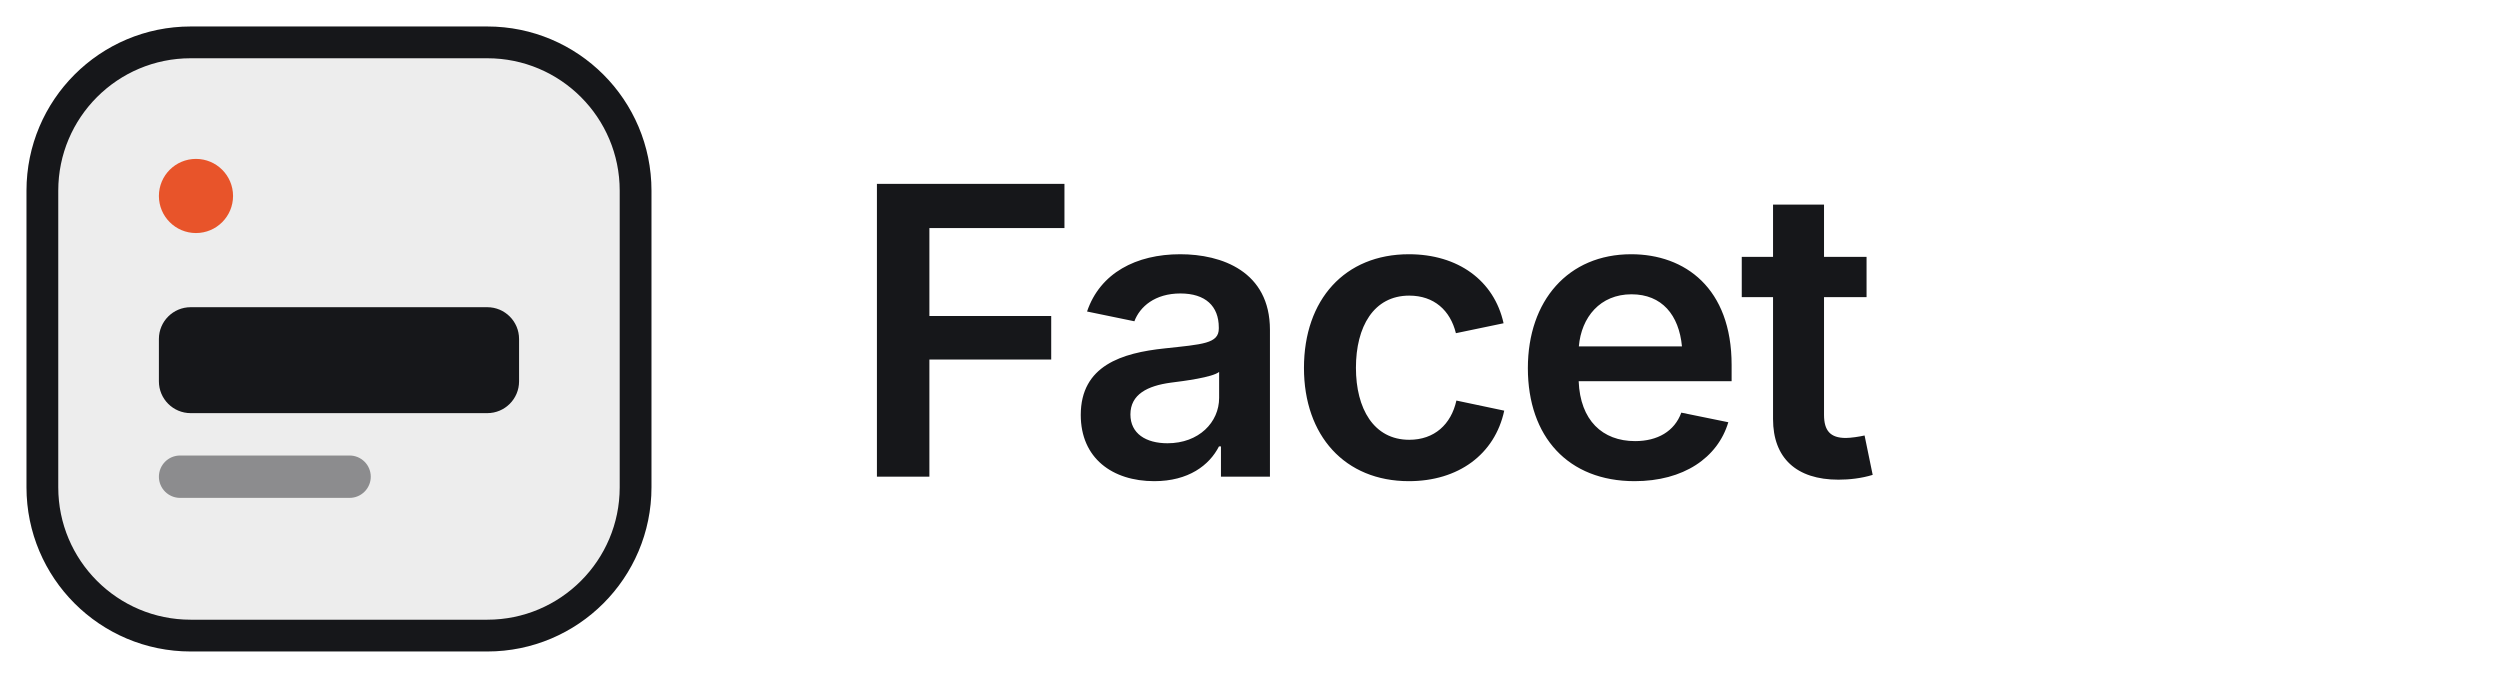
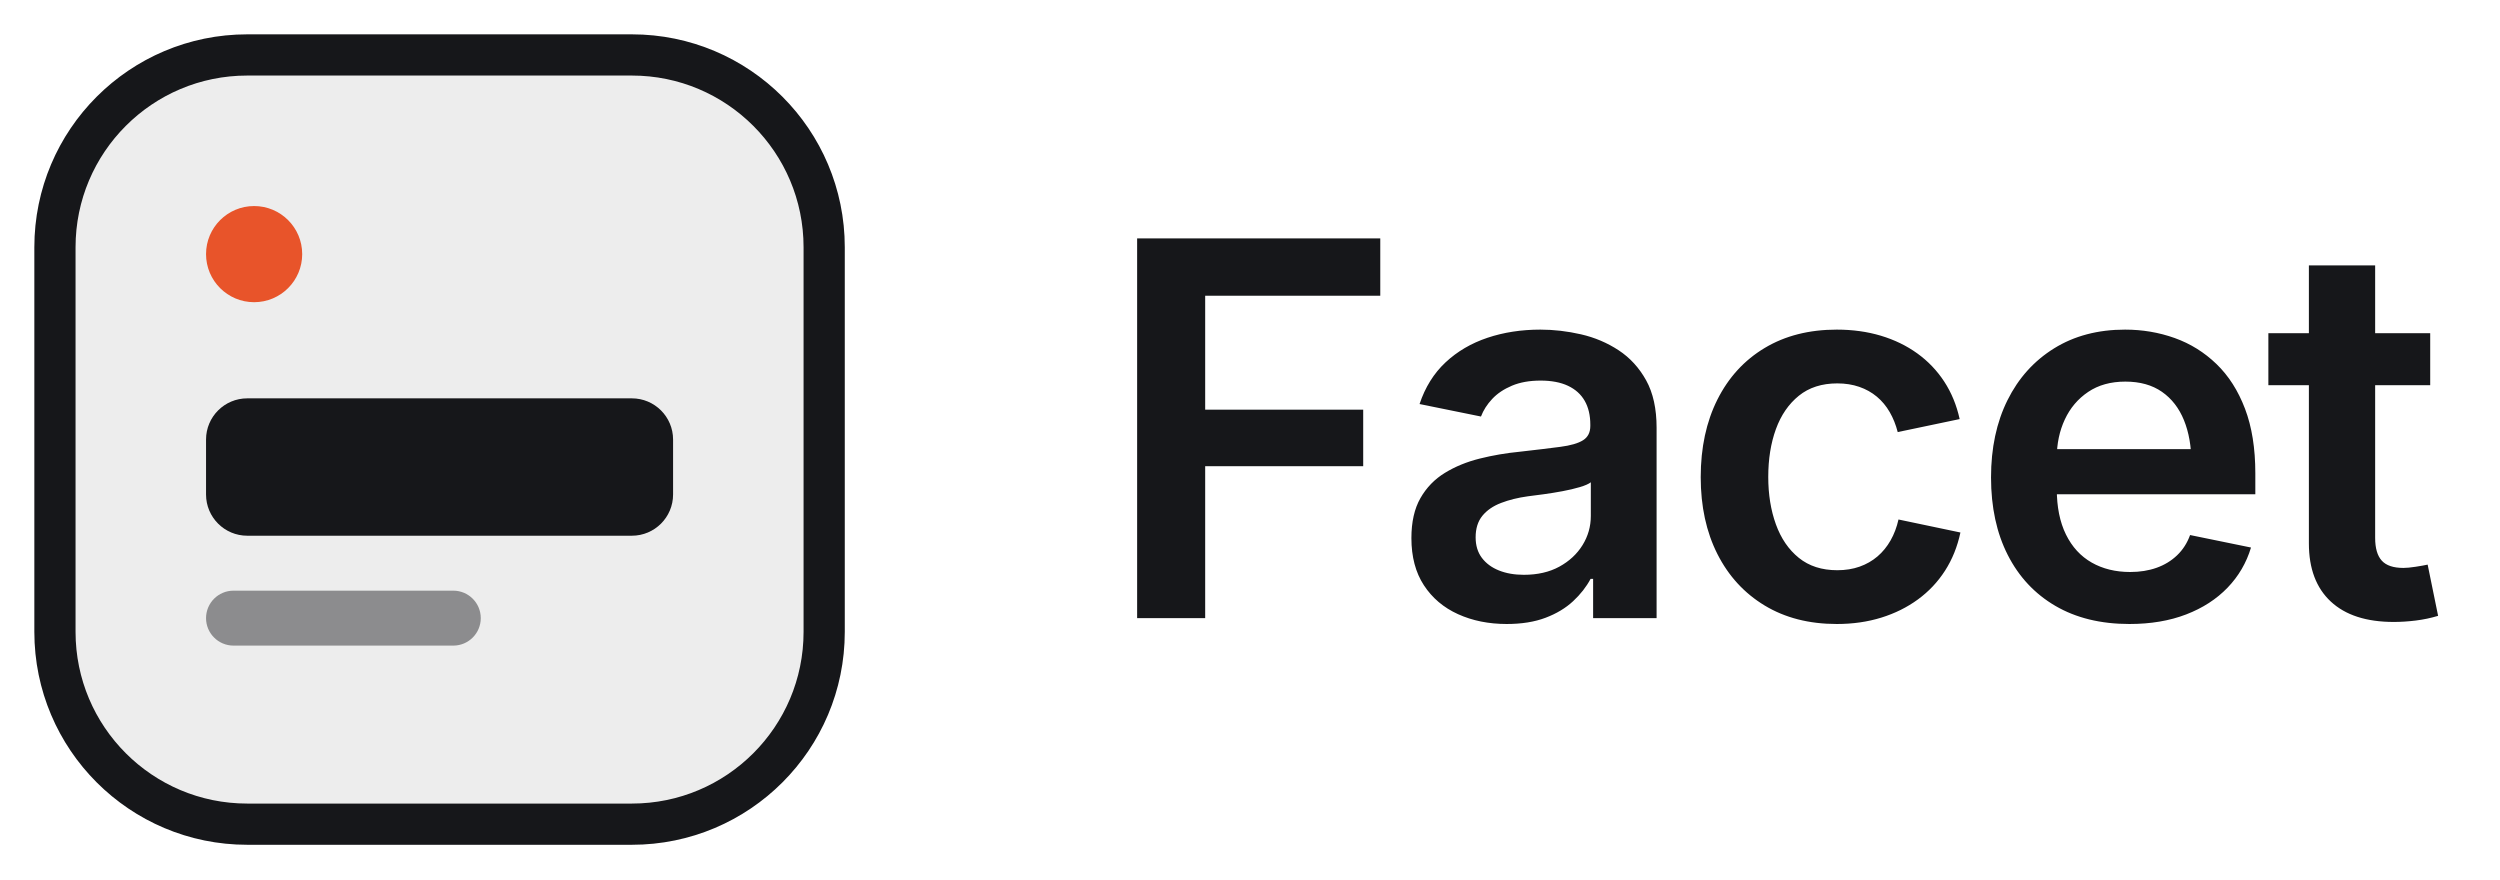
- <svg xmlns="http://www.w3.org/2000/svg" viewBox="0 0 236 64">
+ <svg xmlns="http://www.w3.org/2000/svg" viewBox="0 0 182 64">
  <g>
    <rect x="4" y="4" width="56" height="56" rx="14" fill="#16171A" opacity=".08" />
    <rect x="4" y="4" width="56" height="56" rx="14" fill="none" stroke="#16171A" stroke-width="3" />
    <circle cx="18.5" cy="18.5" r="3.5" fill="#E8542A" />
    <rect x="15" y="29" width="34" height="10" rx="3" fill="#16171A" />
    <rect x="15" y="43" width="20" height="4" rx="2" fill="#16171A" opacity=".45" />
  </g>
-   <text x="80" y="45" font-family="Inter, system-ui, sans-serif" font-size="38" font-weight="600" letter-spacing="-1" fill="#16171A">Facet</text>
+   <path fill="#16171A" d="M82.783 45.0V17.354H100.484V21.528H87.737V29.822H99.241V33.941H87.737V45.0ZM109.689 45.427Q107.723 45.427 106.146 44.712Q104.568 43.998 103.659 42.606Q102.75 41.215 102.75 39.174Q102.75 37.411 103.409 36.261Q104.067 35.11 105.19 34.424Q106.312 33.737 107.723 33.385Q109.133 33.032 110.654 32.884Q112.454 32.68 113.586 32.531Q114.718 32.383 115.247 32.049Q115.775 31.715 115.775 31.01V30.917Q115.775 29.896 115.367 29.182Q114.959 28.468 114.152 28.087Q113.345 27.707 112.157 27.707Q110.951 27.707 110.07 28.078Q109.188 28.449 108.632 29.043Q108.075 29.637 107.815 30.323L103.344 29.414Q103.956 27.577 105.236 26.38Q106.517 25.184 108.289 24.59Q110.061 23.996 112.139 23.996Q113.604 23.996 115.098 24.339Q116.592 24.683 117.835 25.499Q119.078 26.315 119.839 27.688Q120.6 29.062 120.6 31.14V45.0H115.979V42.143H115.794Q115.33 43.015 114.523 43.766Q113.716 44.518 112.519 44.972Q111.322 45.427 109.689 45.427ZM110.933 41.846Q112.436 41.846 113.521 41.252Q114.606 40.658 115.209 39.684Q115.812 38.71 115.812 37.56V35.11Q115.571 35.296 115.005 35.463Q114.439 35.63 113.744 35.76Q113.048 35.89 112.371 35.982Q111.693 36.075 111.229 36.131Q110.153 36.279 109.281 36.613Q108.409 36.947 107.917 37.55Q107.426 38.153 107.426 39.118Q107.426 40.009 107.88 40.612Q108.335 41.215 109.124 41.53Q109.912 41.846 110.933 41.846ZM133.72 45.427Q130.695 45.427 128.469 44.082Q126.242 42.736 125.027 40.333Q123.812 37.931 123.812 34.739Q123.812 31.511 125.027 29.089Q126.242 26.668 128.469 25.332Q130.695 23.996 133.72 23.996Q135.445 23.996 136.93 24.441Q138.414 24.887 139.583 25.731Q140.752 26.575 141.541 27.781Q142.329 28.987 142.663 30.509L138.154 31.455Q137.95 30.657 137.57 29.999Q137.189 29.34 136.633 28.876Q136.076 28.412 135.353 28.162Q134.629 27.911 133.757 27.911Q132.068 27.911 130.955 28.811Q129.842 29.711 129.285 31.242Q128.729 32.772 128.729 34.721Q128.729 36.632 129.285 38.172Q129.842 39.712 130.955 40.612Q132.068 41.512 133.757 41.512Q134.647 41.512 135.38 41.252Q136.113 40.992 136.679 40.51Q137.245 40.027 137.635 39.341Q138.024 38.654 138.21 37.819L142.719 38.766Q142.385 40.324 141.596 41.549Q140.808 42.773 139.629 43.636Q138.451 44.499 136.958 44.963Q135.464 45.427 133.72 45.427ZM155.022 45.427Q151.887 45.427 149.632 44.109Q147.378 42.792 146.163 40.398Q144.947 38.005 144.947 34.758Q144.947 31.548 146.144 29.136Q147.341 26.724 149.54 25.36Q151.738 23.996 154.707 23.996Q156.6 23.996 158.316 24.608Q160.032 25.221 161.359 26.501Q162.686 27.781 163.437 29.757Q164.188 31.733 164.188 34.461V35.982H147.229V32.698H161.795L159.531 33.663Q159.531 31.919 158.993 30.592Q158.455 29.266 157.388 28.523Q156.321 27.781 154.726 27.781Q153.13 27.781 152.017 28.533Q150.903 29.284 150.319 30.537Q149.734 31.789 149.734 33.329V35.593Q149.734 37.56 150.402 38.914Q151.07 40.269 152.276 40.955Q153.482 41.642 155.078 41.642Q156.136 41.642 156.999 41.335Q157.861 41.029 158.492 40.426Q159.123 39.823 159.438 38.951L163.873 39.86Q163.372 41.53 162.166 42.783Q160.96 44.035 159.151 44.731Q157.342 45.427 155.022 45.427ZM176.919 24.256V28.041H165.137V24.256ZM168.087 19.32H172.911V39.155Q172.911 40.287 173.394 40.816Q173.876 41.345 174.971 41.345Q175.305 41.345 175.852 41.261Q176.399 41.178 176.733 41.104L177.494 44.833Q176.696 45.074 175.861 45.176Q175.026 45.278 174.266 45.278Q171.278 45.278 169.683 43.794Q168.087 42.31 168.087 39.563Z" />
</svg>
